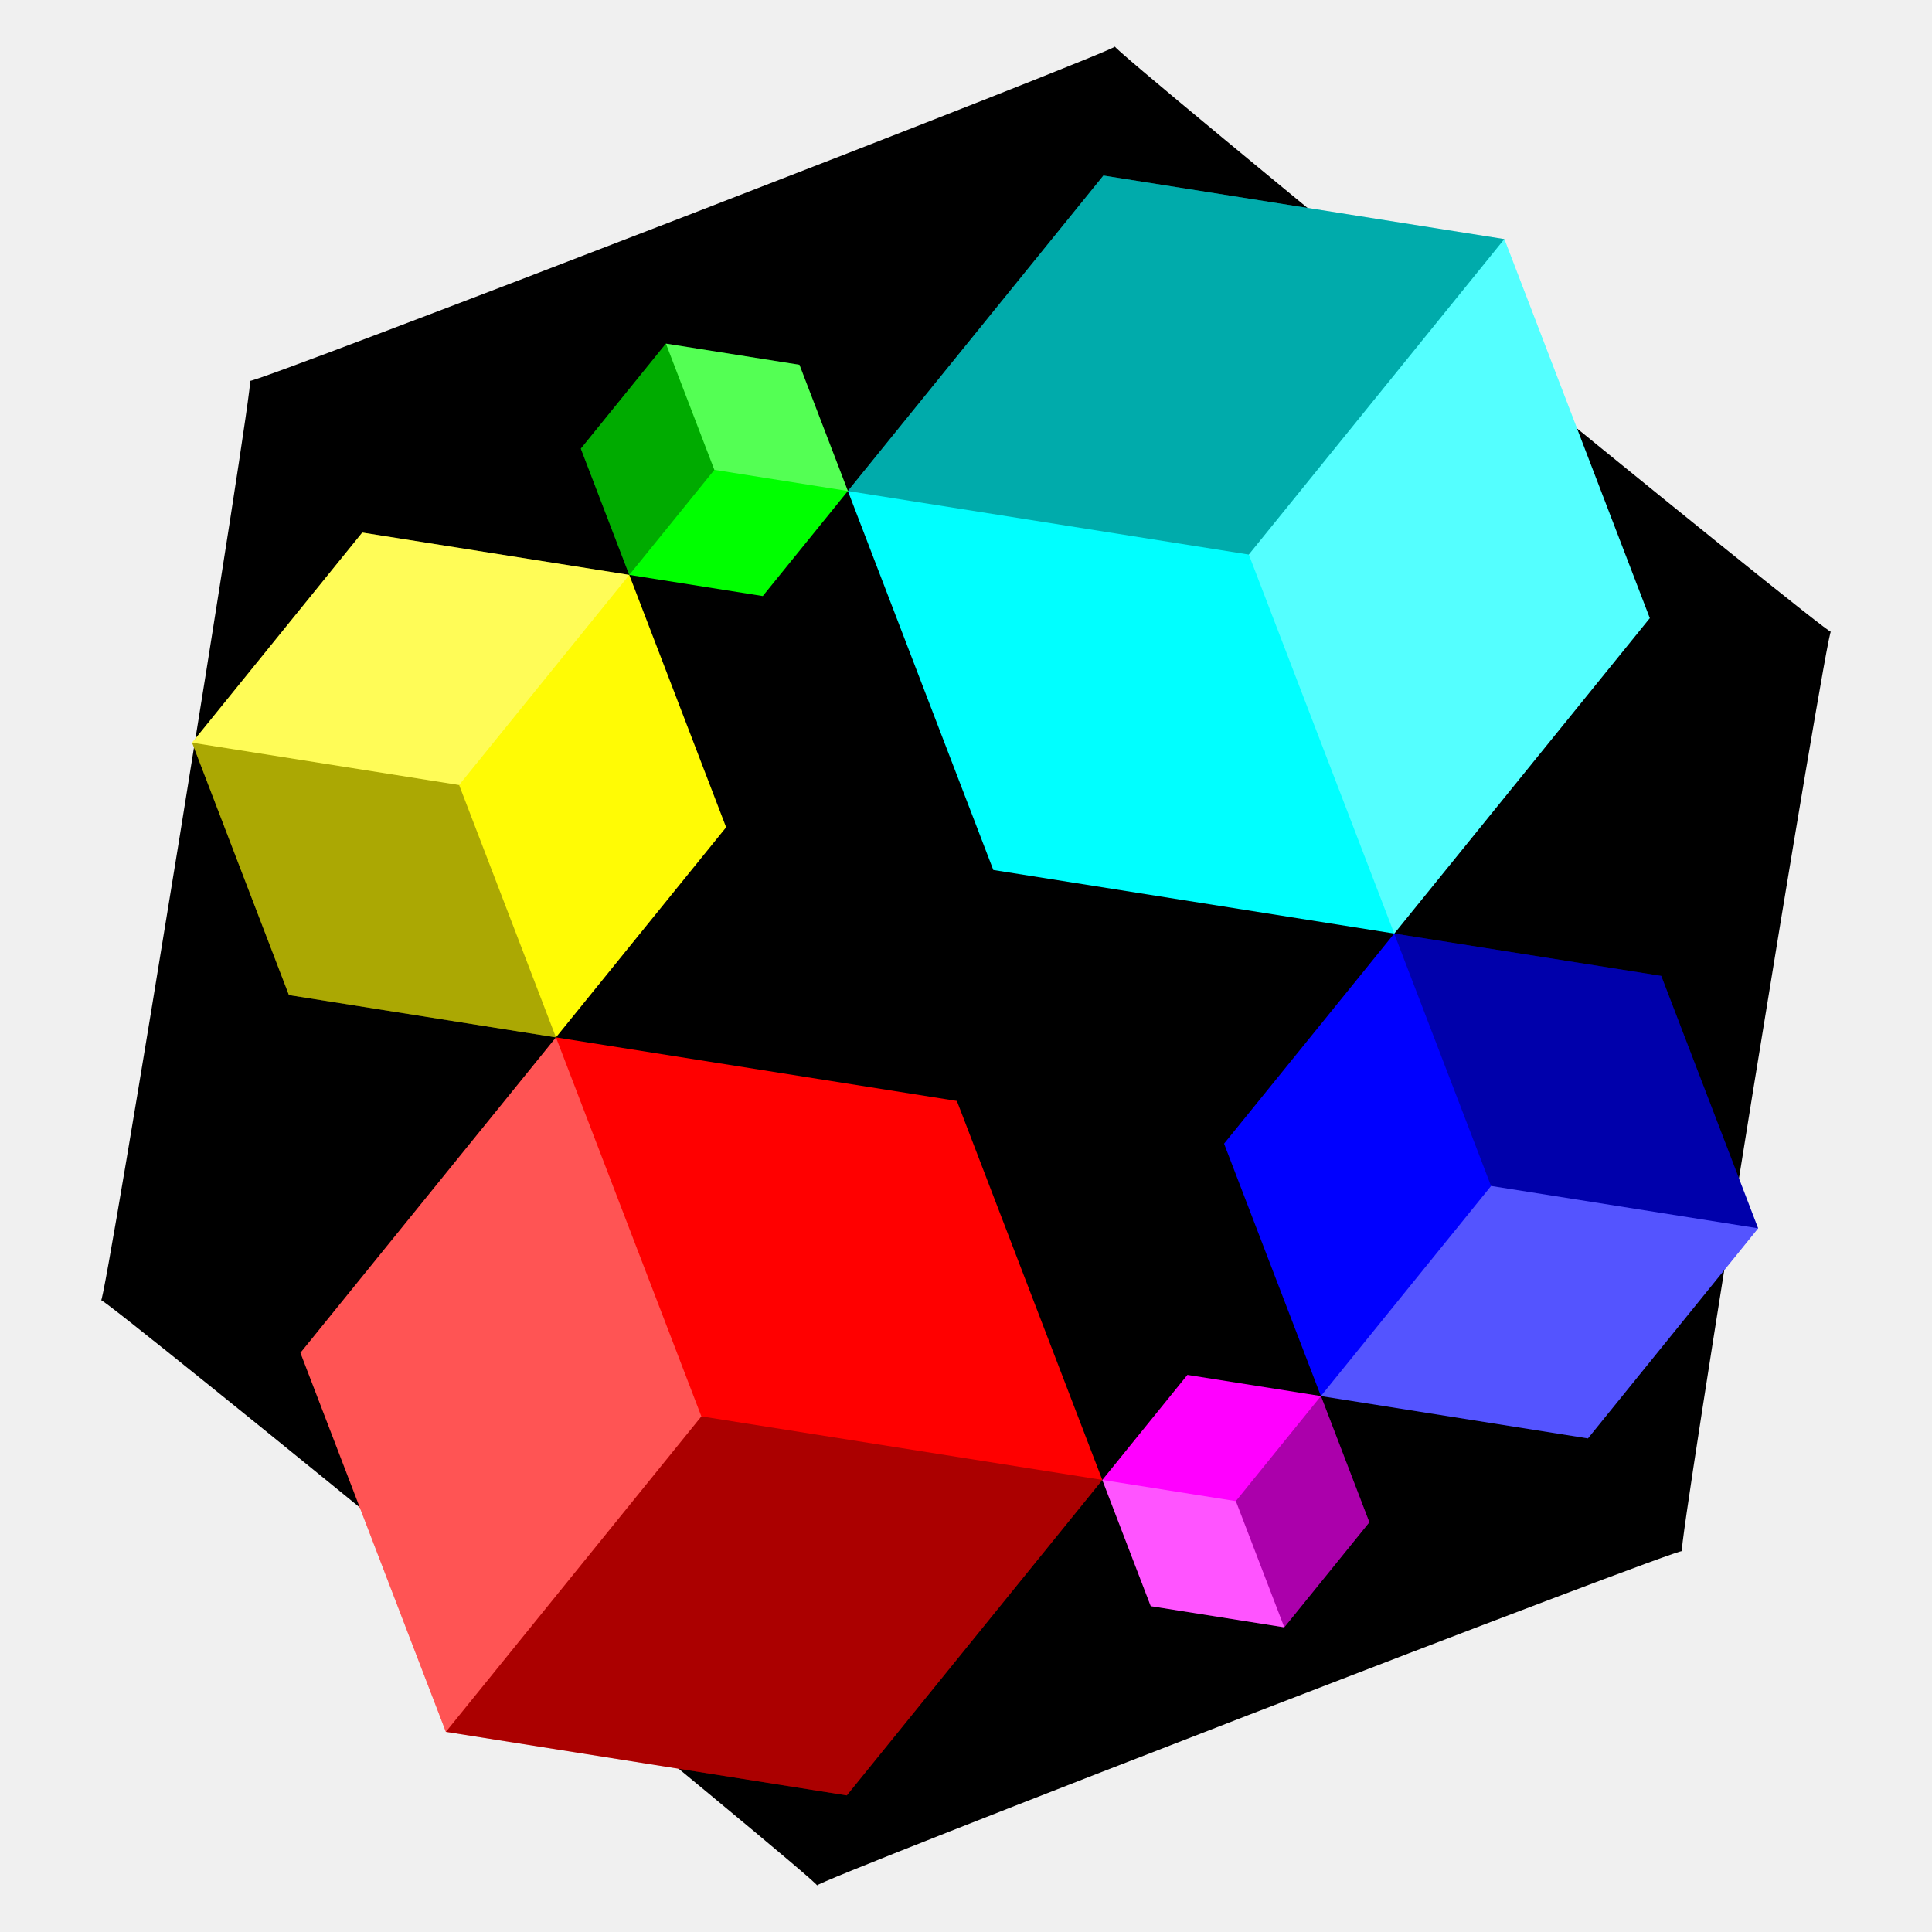
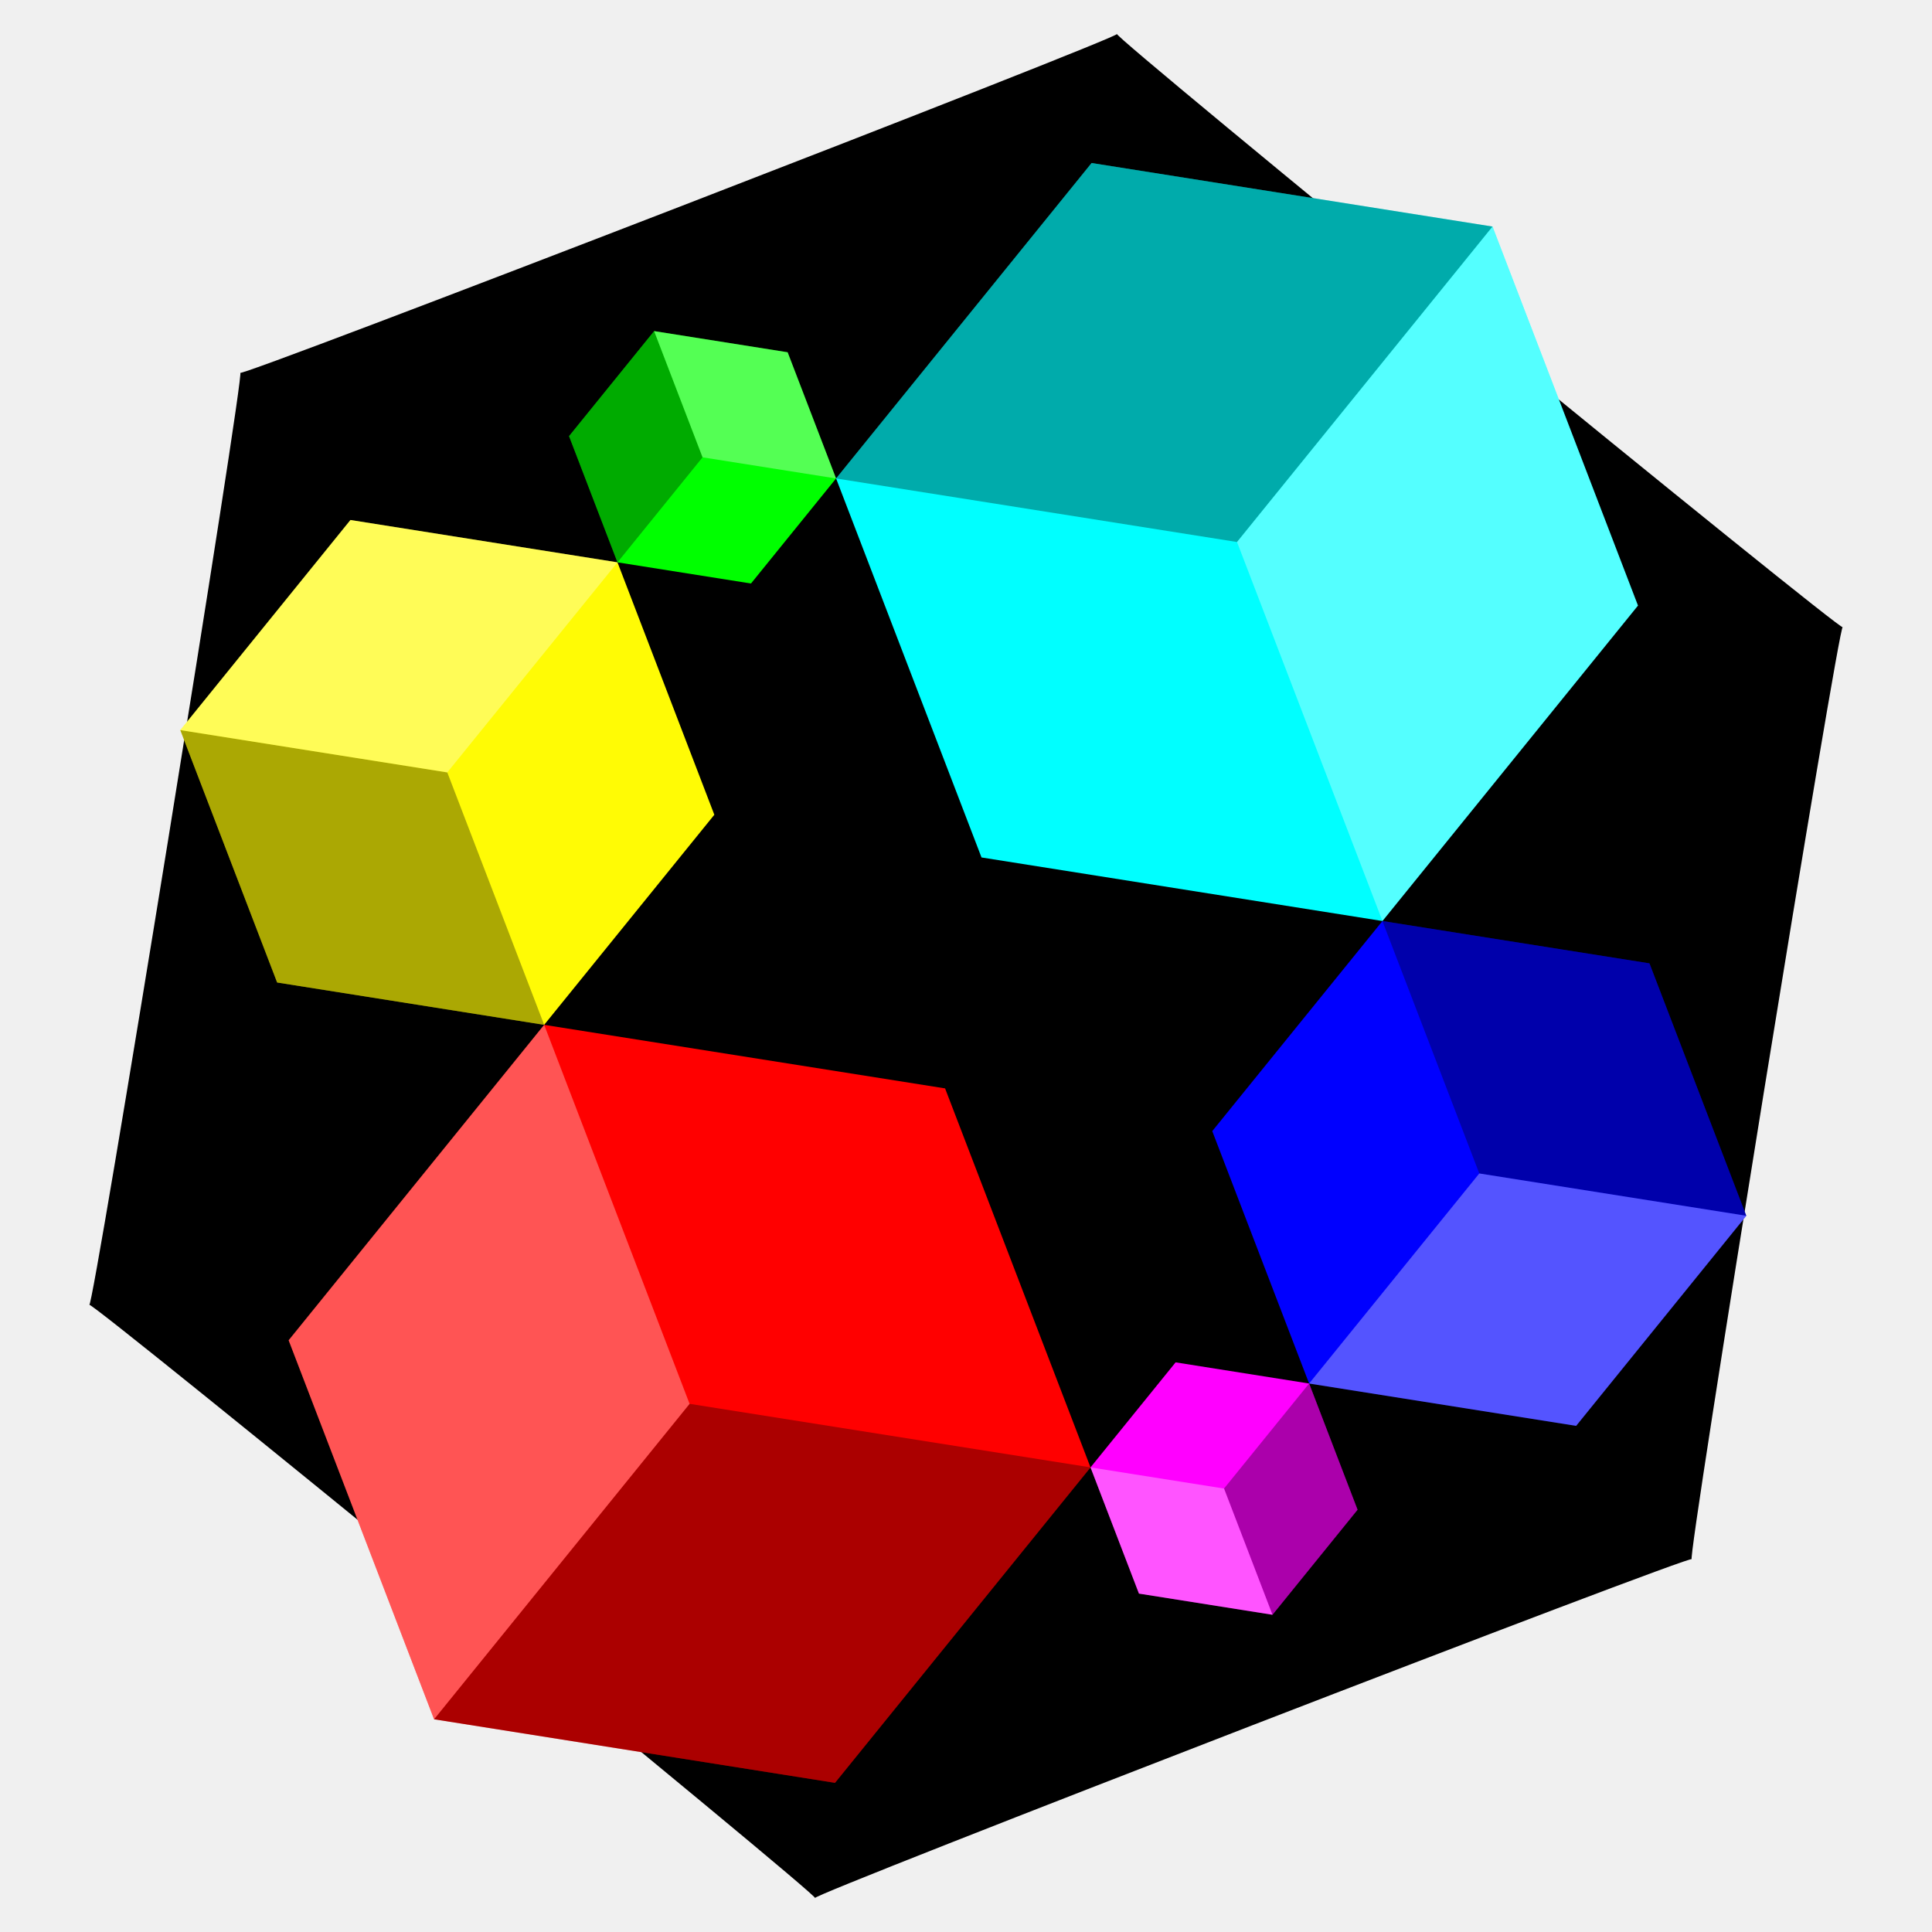
<svg xmlns="http://www.w3.org/2000/svg" width="78.267mm" height="78.267mm" viewBox="0 0 78.267 78.267" version="1.1" id="svg5">
  <defs id="defs2">
    <marker style="overflow:visible" id="DotL" refX="0.0" refY="0.0" orient="auto">
      <path transform="scale(0.8) translate(7.4, 1)" style="fill-rule:evenodd;fill:context-stroke;stroke:context-stroke;stroke-width:1.0pt" d="M -2.5,-1.0 C -2.5,1.76 -4.74,4.0 -7.5,4.0 C -10.26,4.0 -12.5,1.76 -12.5,-1.0 C -12.5,-3.76 -10.26,-6.0 -7.5,-6.0 C -4.74,-6.0 -2.5,-3.76 -2.5,-1.0 z " id="path2513" />
    </marker>
    <marker style="overflow:visible" id="Arrow2Lstart" refX="0.0" refY="0.0" orient="auto">
      <path transform="scale(1.1) translate(1,0)" d="M 8.719,4.034 L -2.207,0.016 L 8.719,-4.002 C 6.973,-1.63 6.983,1.616 8.719,4.034 z " style="stroke:context-stroke;fill-rule:evenodd;fill:context-stroke;stroke-width:0.625;stroke-linejoin:round" id="path2470" />
    </marker>
  </defs>
  <g id="layer1" transform="translate(-65.9701,-70.97711)">
    <g id="g8657" transform="matrix(1,0,0,0.9556202,0,6.200945)">
-       <g id="g25905" transform="matrix(1.400214,0,0,1.400214,-41.69505,-42.69168)">
-         <path style="fill:#000000;fill-opacity:1;stroke-width:8.939;stroke-linecap:round;stroke-linejoin:round" id="path22488" d="m 210.598,169.049 c -0.786,-1.321 1.244,155.02 1.995,153.679 0.751,-1.341 -133.63,78.588 -132.093,78.568 1.537,-0.02 -134.874,-76.433 -134.088,-75.112 0.786,1.321 -1.244,-155.02 -1.995,-153.679 -0.751,1.341 133.63,-78.588 132.093,-78.568 -1.537,0.02 134.874,76.433 134.088,75.112 z" transform="matrix(-0.1119319,0.1410889,-0.1333406,-0.1171267,146.6447,126.0717)" />
-         <path style="fill:#00ffff;fill-opacity:1;stroke-width:8.939;stroke-linecap:round;stroke-linejoin:round" id="path9149" transform="matrix(-0.2607606,-0.04689486,0.04481368,-0.2728705,133.9652,116.8308)" d="m 113.634,100.001 -44.386,0.576 -22.692,-38.151 21.694,-38.727 44.386,-0.576 22.692,38.151 z" />
-         <path id="path9149-8" style="fill:#000000;fill-opacity:0.332;stroke-width:2.419;stroke-linecap:round;stroke-linejoin:round" d="m 101.423,93.765 11.6,1.924 7.392,-9.551 -11.6,-1.924 z" />
-         <path id="path9149-0" style="fill:#ffffff;fill-opacity:0.33;stroke-width:2.419;stroke-linecap:round;stroke-linejoin:round" d="m 117.23,107.164 7.393,-9.55 -4.208,-11.474 -7.392,9.55 z" />
-         <path style="fill:#ff0000;fill-opacity:1;stroke-width:8.939;stroke-linecap:round;stroke-linejoin:round" id="path9149-04" transform="matrix(0.2607606,0.04689486,-0.04481368,0.2728705,76.24175,100.6394)" d="m 113.634,100.001 -44.386,0.576 -22.692,-38.151 21.694,-38.727 44.386,-0.576 22.692,38.151 z" />
-         <path id="path9149-8-4" style="fill:#000000;fill-opacity:0.332;stroke-width:2.419;stroke-linecap:round;stroke-linejoin:round" d="m 108.784,123.705 -11.6,-1.924 -7.392,9.551 11.6,1.924 z" />
-         <path id="path9149-0-4" style="fill:#ffffff;fill-opacity:0.33;stroke-width:2.419;stroke-linecap:round;stroke-linejoin:round" d="m 92.977,110.307 -7.393,9.55 4.208,11.474 7.392,-9.55 z" />
-         <path style="fill:#0000ff;fill-opacity:1;stroke-width:8.939;stroke-linecap:round;stroke-linejoin:round" id="path9149-7" transform="matrix(-0.06098595,-0.1730003,0.1653226,-0.0638182,115.3528,134.4859)" d="m 113.634,100.001 -44.386,0.576 -22.692,-38.151 21.694,-38.727 44.386,-0.576 22.692,38.151 z" />
-         <path id="path9149-8-6" style="fill:#000000;fill-opacity:0.332;stroke-width:1.611;stroke-linecap:round;stroke-linejoin:round" d="m 117.229,107.164 2.802,7.642 7.726,1.281 -2.802,-7.642 z" />
-         <path id="path9149-0-3" style="fill:#ffffff;fill-opacity:0.33;stroke-width:1.611;stroke-linecap:round;stroke-linejoin:round" d="m 115.108,121.166 7.726,1.282 4.923,-6.361 -7.725,-1.282 z" />
-         <path style="fill:#fffb05;fill-opacity:1;stroke-width:8.939;stroke-linecap:round;stroke-linejoin:round" id="path9149-04-7" transform="matrix(0.06098595,0.1730003,-0.1653226,0.0638182,94.85387,82.98458)" d="m 113.634,100.001 -44.386,0.576 -22.692,-38.151 21.694,-38.727 44.386,-0.576 22.692,38.151 z" />
-         <path id="path9149-8-4-5" style="fill:#000000;fill-opacity:0.332;stroke-width:1.611;stroke-linecap:round;stroke-linejoin:round" d="m 92.977,110.307 -2.802,-7.642 -7.726,-1.281 2.802,7.642 z" />
-         <path id="path9149-0-4-9" style="fill:#ffffff;fill-opacity:0.33;stroke-width:1.611;stroke-linecap:round;stroke-linejoin:round" d="m 95.098,96.305 -7.726,-1.282 -4.923,6.361 7.725,1.282 z" />
-         <path style="fill:#00ff00;fill-opacity:1;stroke-width:8.939;stroke-linecap:round;stroke-linejoin:round" id="path9149-2" transform="matrix(-0.05634029,0.07088417,-0.06773834,-0.05895678,106.8731,90.32429)" d="m 113.634,100.001 -44.386,0.576 -22.692,-38.151 21.694,-38.727 44.386,-0.576 22.692,38.151 z" />
-         <path id="path9149-8-1" style="fill:#000000;fill-opacity:0.332;stroke-width:0.806;stroke-linecap:round;stroke-linejoin:round" d="m 95.098,96.305 2.462,-3.18 -1.401,-3.821 -2.462,3.18 z" />
-         <path id="path9149-0-7" style="fill:#ffffff;fill-opacity:0.33;stroke-width:0.806;stroke-linecap:round;stroke-linejoin:round" d="m 101.423,93.765 -1.401,-3.821 -3.863,-0.641 1.401,3.821 z" />
-         <path style="fill:#ff00ff;fill-opacity:1;stroke-width:8.939;stroke-linecap:round;stroke-linejoin:round" id="path9149-04-5" transform="matrix(0.05634029,-0.07088417,0.06773834,0.05895678,103.3337,127.1461)" d="m 113.634,100.001 -44.386,0.576 -22.692,-38.151 21.694,-38.727 44.386,-0.576 22.692,38.151 z" />
-         <path id="path9149-8-4-7" style="fill:#000000;fill-opacity:0.332;stroke-width:0.806;stroke-linecap:round;stroke-linejoin:round" d="m 115.109,121.166 -2.462,3.18 1.401,3.821 2.462,-3.18 z" />
-         <path id="path9149-0-4-4" style="fill:#ffffff;fill-opacity:0.33;stroke-width:0.806;stroke-linecap:round;stroke-linejoin:round" d="m 108.784,123.705 1.401,3.821 3.863,0.641 -1.401,-3.821 z" />
+       <g id="g26055" transform="translate(-0.4780602,-0.5318327)">
+         <path style="fill:#000000;fill-opacity:1;stroke-width:8.939;stroke-linecap:round;stroke-linejoin:round" id="path22488" transform="matrix(-0.1588669,0.20025,-0.1892526,-0.16624,164.9156,134.71)" d="m 210.598,169.049 c -0.786,-1.321 1.244,155.02 1.995,153.679 0.751,-1.341 -133.63,78.588 -132.093,78.568 1.537,-0.02 -134.874,-76.433 -134.088,-75.112 0.786,1.321 -1.244,-155.02 -1.995,-153.679 -0.751,1.341 133.63,-78.588 132.093,-78.568 -1.537,0.02 134.874,76.433 134.088,75.112 z" />
+         <path style="fill:#00ffff;fill-opacity:1;stroke-width:8.939;stroke-linecap:round;stroke-linejoin:round" id="path9149" transform="matrix(-0.3651206,-0.06566284,0.06274874,-0.3820771,145.8849,120.8964)" d="m 113.634,100.001 -44.386,0.576 -22.692,-38.151 21.694,-38.727 44.386,-0.576 22.692,38.151 z" />
+         <path id="path9149-8" style="fill:#000000;fill-opacity:0.332;stroke-width:3.388;stroke-linecap:round;stroke-linejoin:round" d="m 100.318,88.599 16.243,2.694 10.351,-13.373 -16.242,-2.694 z" />
+         <path id="path9149-0" style="fill:#ffffff;fill-opacity:0.33;stroke-width:3.388;stroke-linecap:round;stroke-linejoin:round" d="M 122.452,107.36 132.803,93.988 126.911,77.921 116.561,91.293 Z" />
+         <path style="fill:#ff0000;fill-opacity:1;stroke-width:8.939;stroke-linecap:round;stroke-linejoin:round" id="path9149-04" transform="matrix(0.3651206,0.06566284,-0.06274874,0.3820771,65.05972,98.22503)" d="m 113.634,100.001 -44.386,0.576 -22.692,-38.151 21.694,-38.727 44.386,-0.576 22.692,38.151 z" />
+         <path id="path9149-8-4" style="fill:#000000;fill-opacity:0.332;stroke-width:3.388;stroke-linecap:round;stroke-linejoin:round" d="m 110.626,130.522 -16.243,-2.694 -10.351,13.373 16.242,2.694 z" />
+         <path id="path9149-0-4" style="fill:#ffffff;fill-opacity:0.33;stroke-width:3.388;stroke-linecap:round;stroke-linejoin:round" d="m 88.493,111.761 -10.352,13.373 5.892,16.067 10.351,-13.372 z" />
+         <path style="fill:#0000ff;fill-opacity:1;stroke-width:8.939;stroke-linecap:round;stroke-linejoin:round" id="path9149-7" transform="matrix(-0.08539338,-0.2422375,0.231487,-0.08935914,119.8236,145.6174)" d="m 113.634,100.001 -44.386,0.576 -22.692,-38.151 21.694,-38.727 44.386,-0.576 22.692,38.151 z" />
+         <path id="path9149-8-6" style="fill:#000000;fill-opacity:0.332;stroke-width:2.256;stroke-linecap:round;stroke-linejoin:round" d="m 122.451,107.36 3.924,10.701 10.818,1.794 -3.924,-10.7 z" />
+         <path id="path9149-0-3" style="fill:#ffffff;fill-opacity:0.33;stroke-width:2.256;stroke-linecap:round;stroke-linejoin:round" d="m 119.481,126.967 10.818,1.795 6.893,-8.906 -10.817,-1.794 z" />
+         <path style="fill:#fffb05;fill-opacity:1;stroke-width:8.939;stroke-linecap:round;stroke-linejoin:round" id="path9149-04-7" transform="matrix(0.08539338,0.2422375,-0.231487,0.08935914,91.12067,73.5045)" d="m 113.634,100.001 -44.386,0.576 -22.692,-38.151 21.694,-38.727 44.386,-0.576 22.692,38.151 z" />
+         <path id="path9149-8-4-5" style="fill:#000000;fill-opacity:0.332;stroke-width:2.256;stroke-linecap:round;stroke-linejoin:round" d="M 88.493,111.762 84.569,101.061 73.752,99.267 77.675,109.967 Z" />
+         <path id="path9149-0-4-9" style="fill:#ffffff;fill-opacity:0.33;stroke-width:2.256;stroke-linecap:round;stroke-linejoin:round" d="m 91.463,92.155 -10.818,-1.795 -6.893,8.906 10.817,1.794 z" />
+         <path style="fill:#00ff00;fill-opacity:1;stroke-width:8.939;stroke-linecap:round;stroke-linejoin:round" id="path9149-2" transform="matrix(-0.07888846,0.09925301,-0.09484817,-0.08255211,107.9502,83.78166)" d="m 113.634,100.001 -44.386,0.576 -22.692,-38.151 21.694,-38.727 44.386,-0.576 22.692,38.151 z" />
+         <path id="path9149-8-1" style="fill:#000000;fill-opacity:0.332;stroke-width:1.128;stroke-linecap:round;stroke-linejoin:round" d="m 91.463,92.155 3.447,-4.453 -1.962,-5.35 -3.447,4.453 z" />
+         <path id="path9149-0-7" style="fill:#ffffff;fill-opacity:0.33;stroke-width:1.128;stroke-linecap:round;stroke-linejoin:round" d="m 100.318,88.6 -1.962,-5.35 -5.409,-0.897 1.962,5.35 z" />
+         <path style="fill:#ff00ff;fill-opacity:1;stroke-width:8.939;stroke-linecap:round;stroke-linejoin:round" id="path9149-04-5" transform="matrix(0.07888846,-0.09925301,0.09484817,0.08255211,102.9942,135.3401)" d="m 113.634,100.001 -44.386,0.576 -22.692,-38.151 21.694,-38.727 44.386,-0.576 22.692,38.151 z" />
+         <path id="path9149-8-4-7" style="fill:#000000;fill-opacity:0.332;stroke-width:1.128;stroke-linecap:round;stroke-linejoin:round" d="m 119.482,126.966 -3.447,4.453 1.962,5.35 3.447,-4.453 z" />
+         <path id="path9149-0-4-4" style="fill:#ffffff;fill-opacity:0.33;stroke-width:1.128;stroke-linecap:round;stroke-linejoin:round" d="m 110.626,130.522 1.962,5.35 5.409,0.897 -1.962,-5.35 z" />
      </g>
    </g>
  </g>
</svg>
